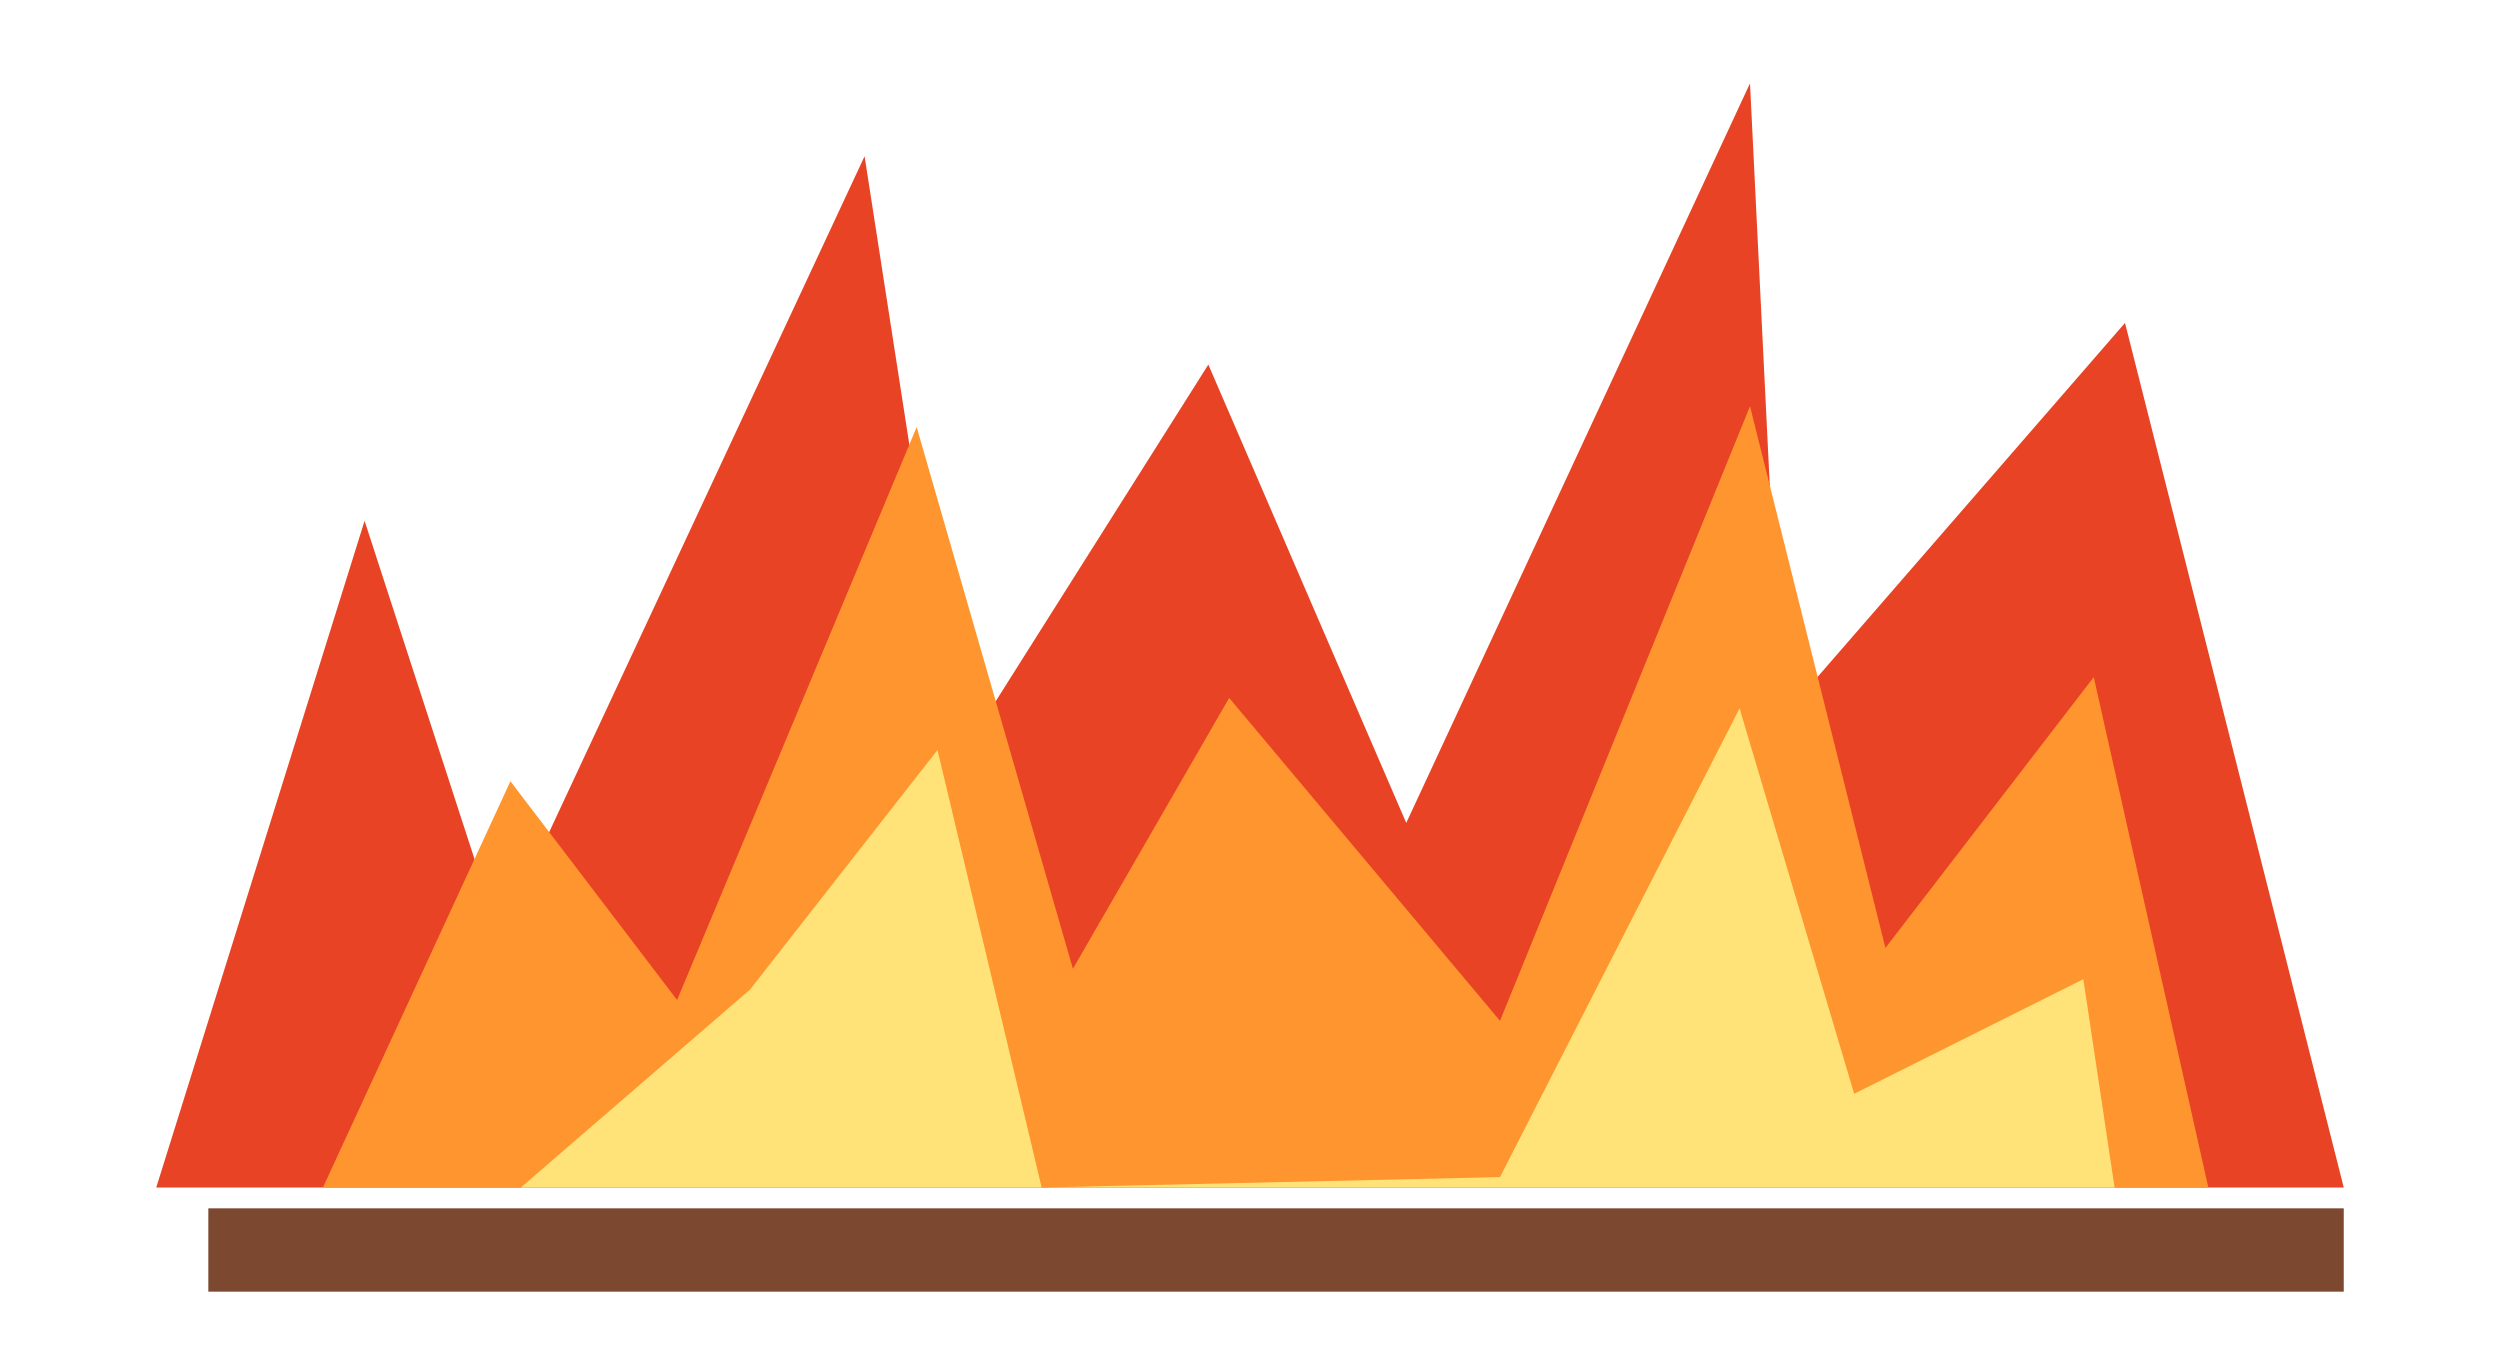
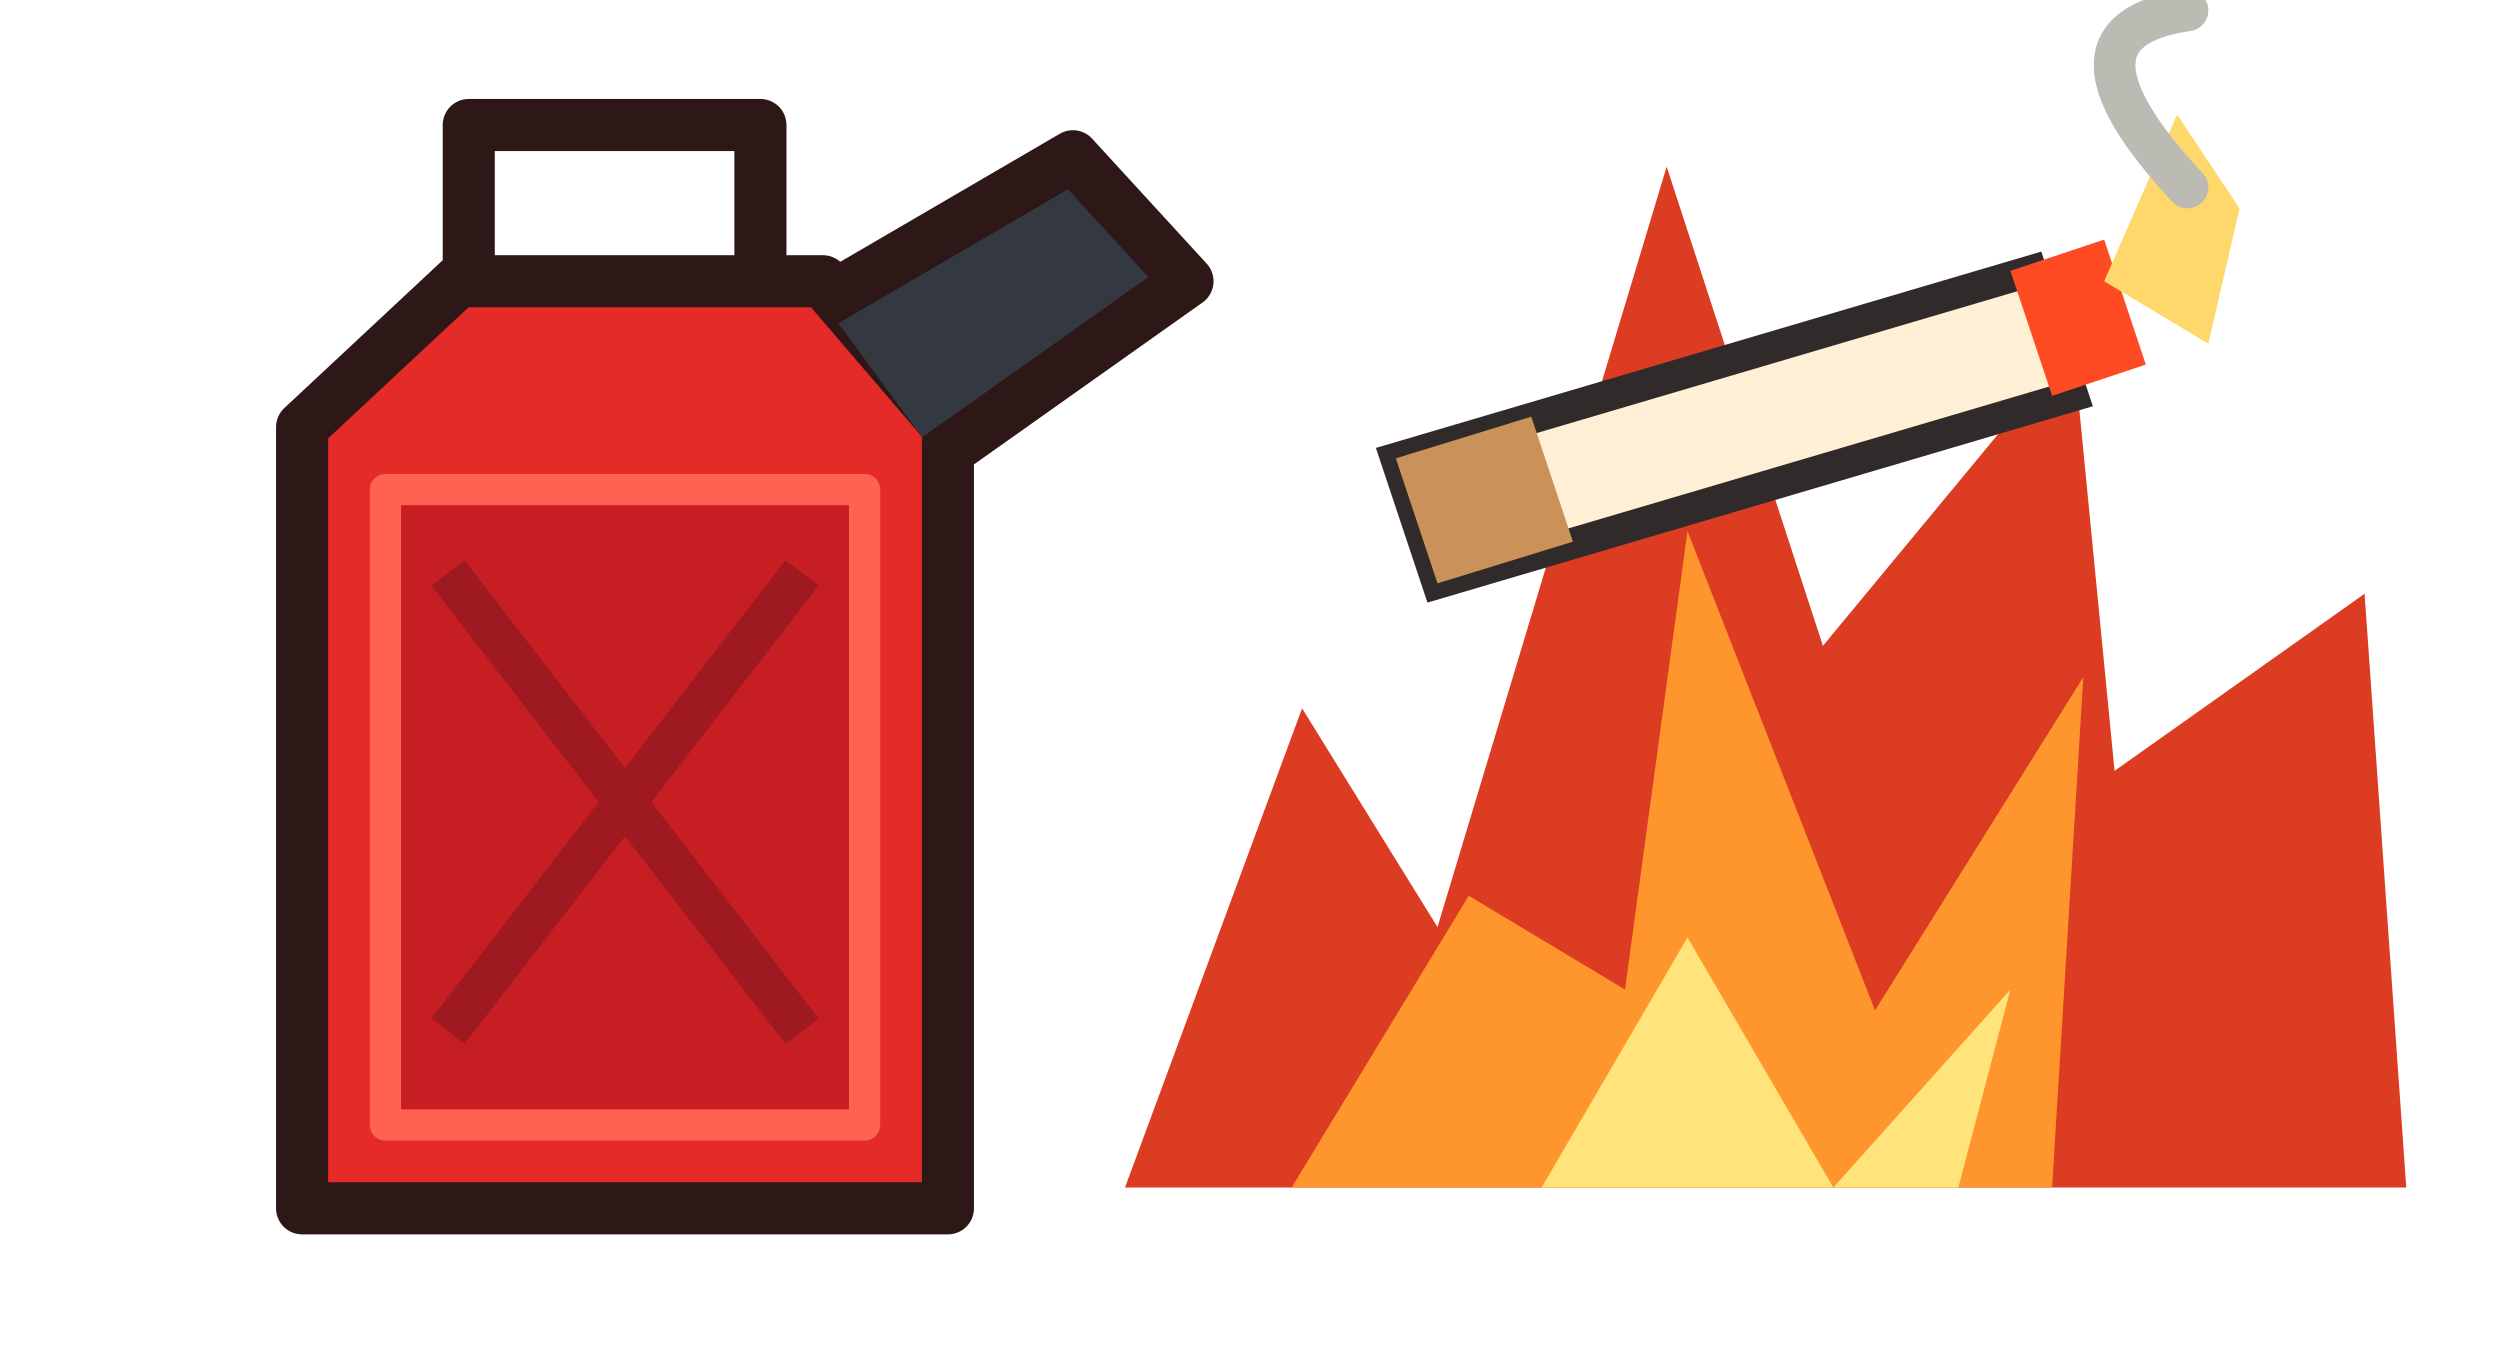
<svg xmlns="http://www.w3.org/2000/svg" viewBox="0 0 240 130">
-   <path d="M15 114 35 50 48 90 83 15 92 73 116 35 135 79 168 8 171 69 204 31 225 114Z" fill="#e84324" />
-   <path d="M31 114 49 75 65 96 88 41 103 93 118 67 144 98 168 39 181 91 201 65 212 114Z" fill="#ff952e" />
-   <path d="M50 114 72 95 90 72 100 114 144 113 167 68 178 105 200 94 203 114Z" fill="#ffe278" />
-   <path d="M20 120H225" stroke="#7c4930" stroke-width="8" />
+   <path d="m108 114 17-46 13 21 22-73 15 46 24-29 4 41 24-17 4 57Z" fill="#dc3c22" />
+   <path d="m124 114 17-28 15 9 6-44 18 46 20-32-3 49Z" fill="#ff962d" />
+   <path d="m148 114 14-24 14 24 17-19-5 19Z" fill="#ffe47b" />
+   <g stroke="#2e1717" stroke-width="5" stroke-linejoin="round">
+     <path d="M29 41 44 27H79L91 41V116H29Z" fill="#e52b28" />
+     <path d="M45 28V12H73V28" fill="none" />
+     <path d="m79 29 24-14 11 12-24 17" fill="#343941" />
+     <path d="M37 47H83V108H37Z" fill="#c61e22" stroke="#ff6250" stroke-width="3" />
+     <path d="m43 55 34 44m0-44L43 99" fill="none" stroke="#9e1920" stroke-width="4" />
+   </g>
+   <path d="m134 44 61-18 4 12-61 18Z" fill="#fff0d5" stroke="#302b2a" stroke-width="3" />
+   <path d="m134 44 13-4 4 12-13 4Z" fill="#c99258" />
+   <path d="m193 26 9-3 4 12-9 3Z" fill="#ff4b24" />
+   <path d="m202 27 7-16 6 9-3 13Z" fill="#ffd86b" />
+   <path d="M210 18q-14-15 0-17" fill="none" stroke="#bbbbb4" stroke-width="4" stroke-linecap="round" />
</svg>
